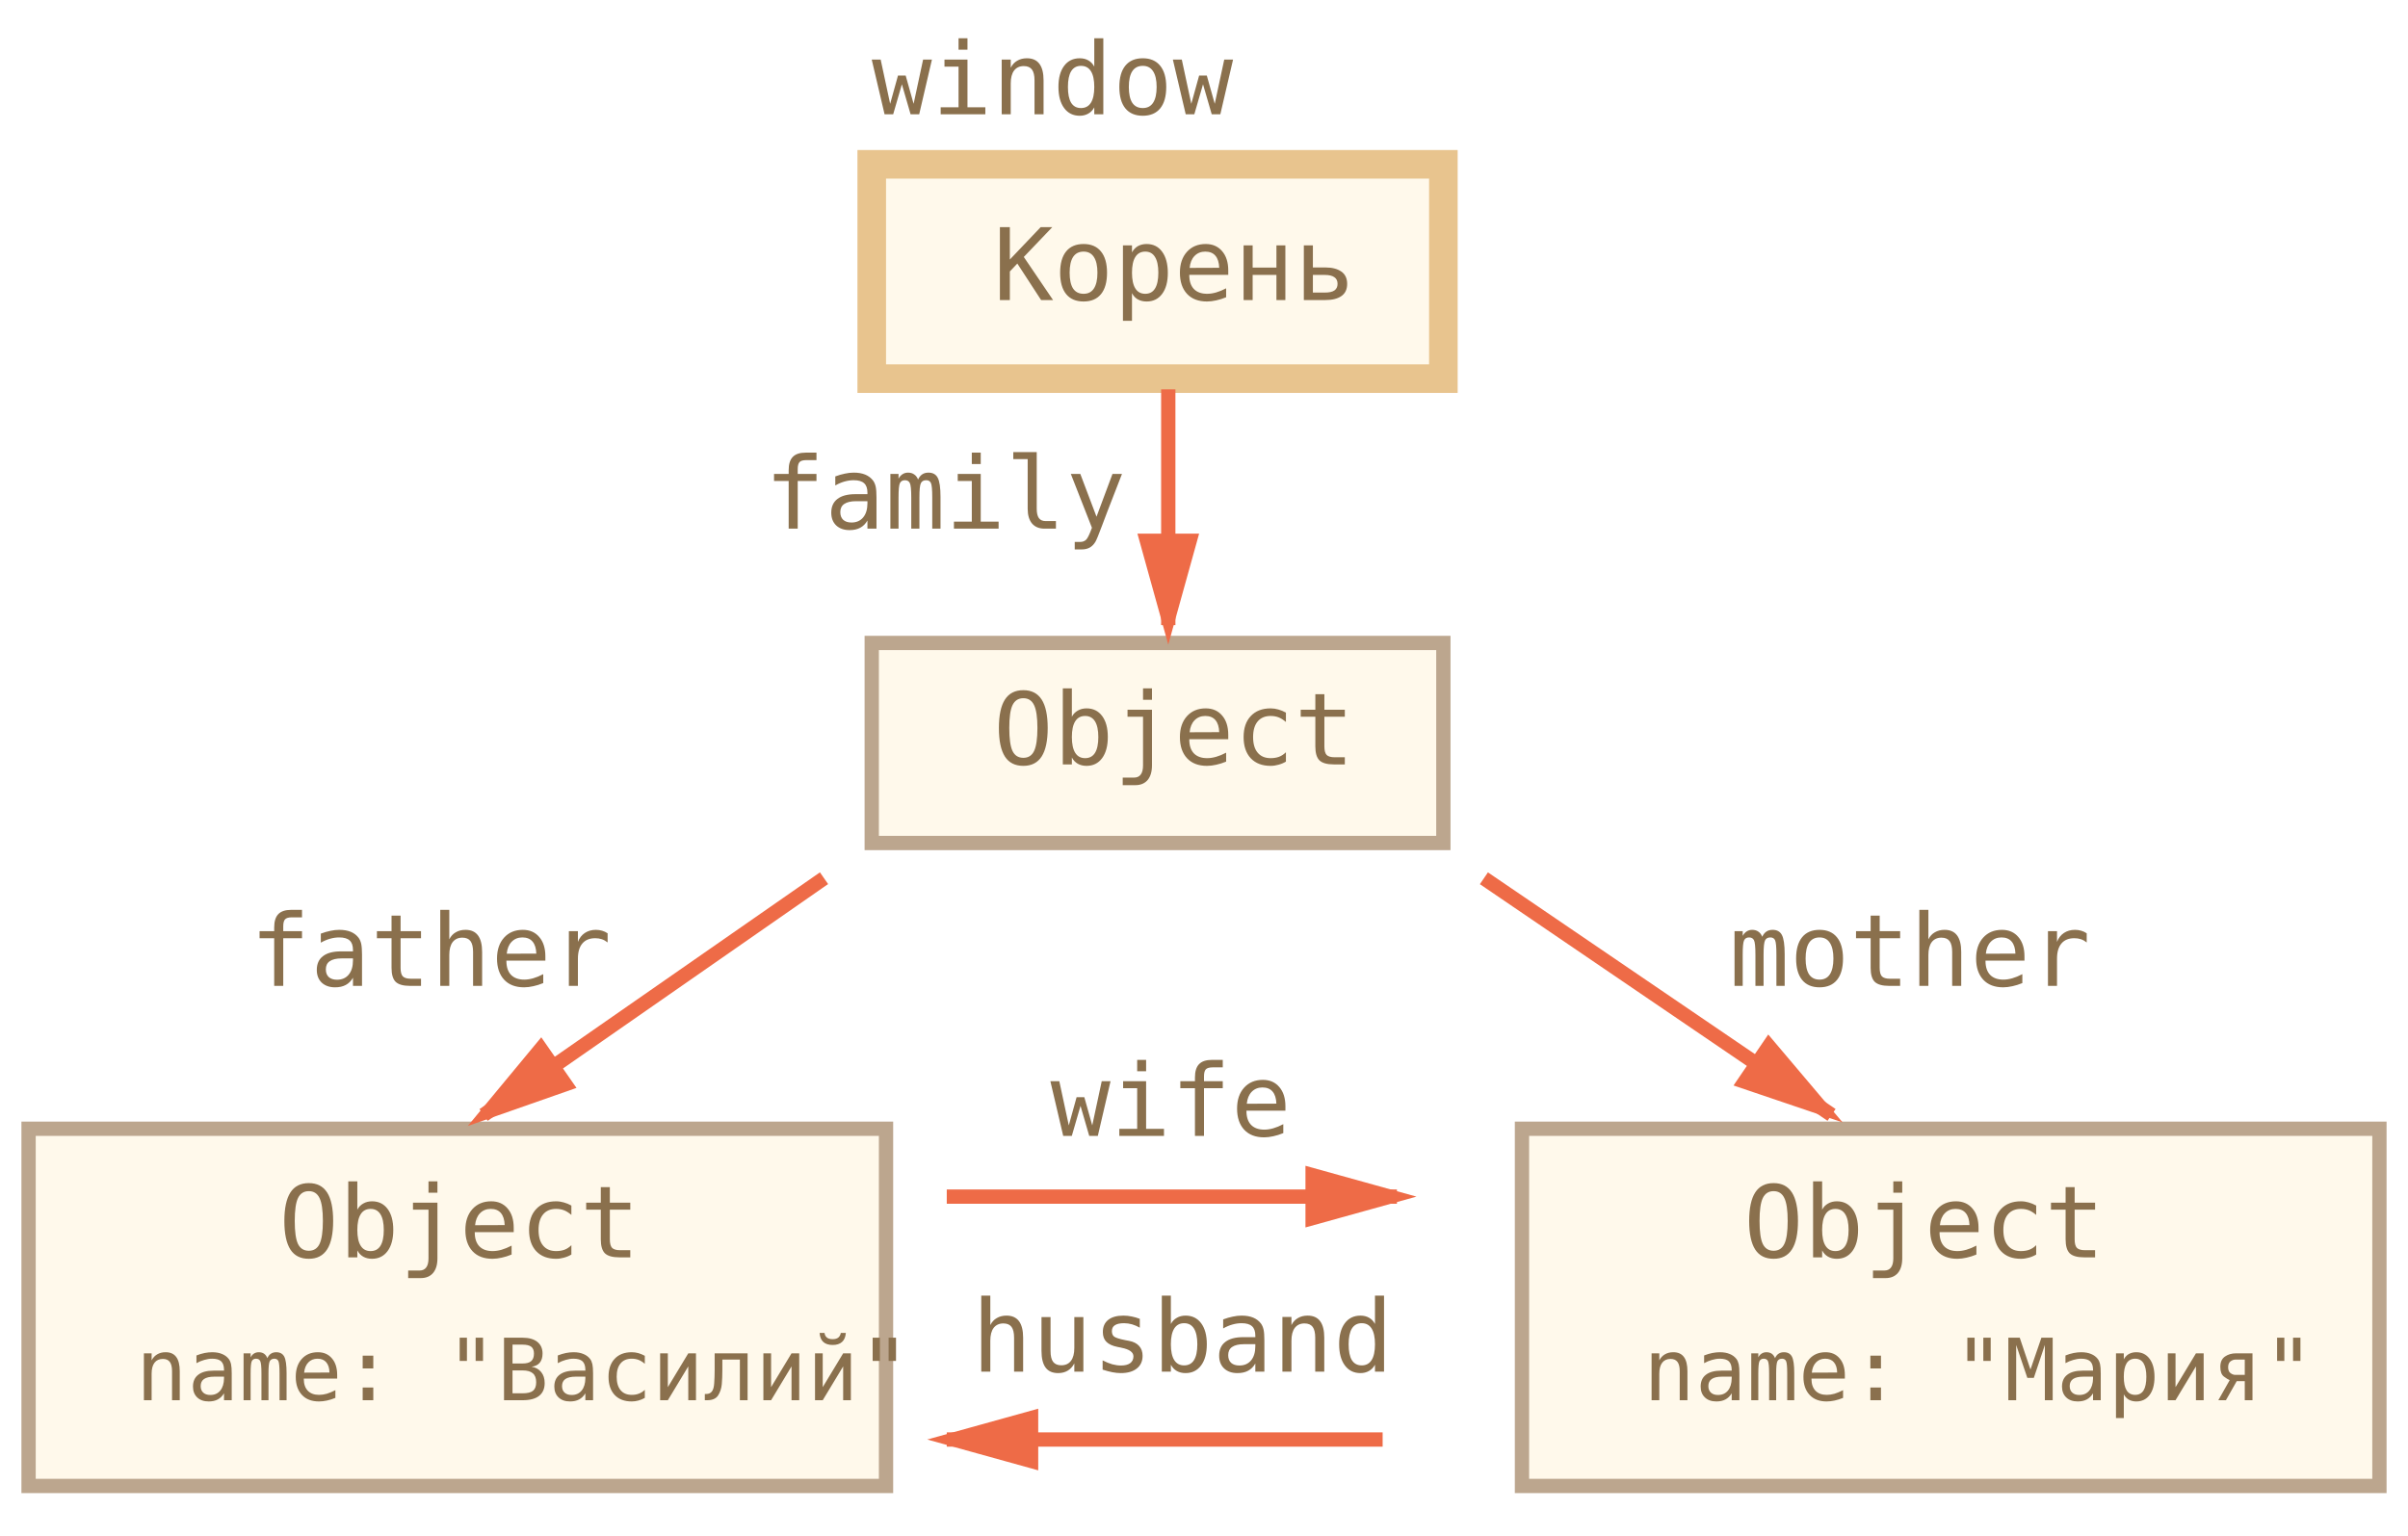
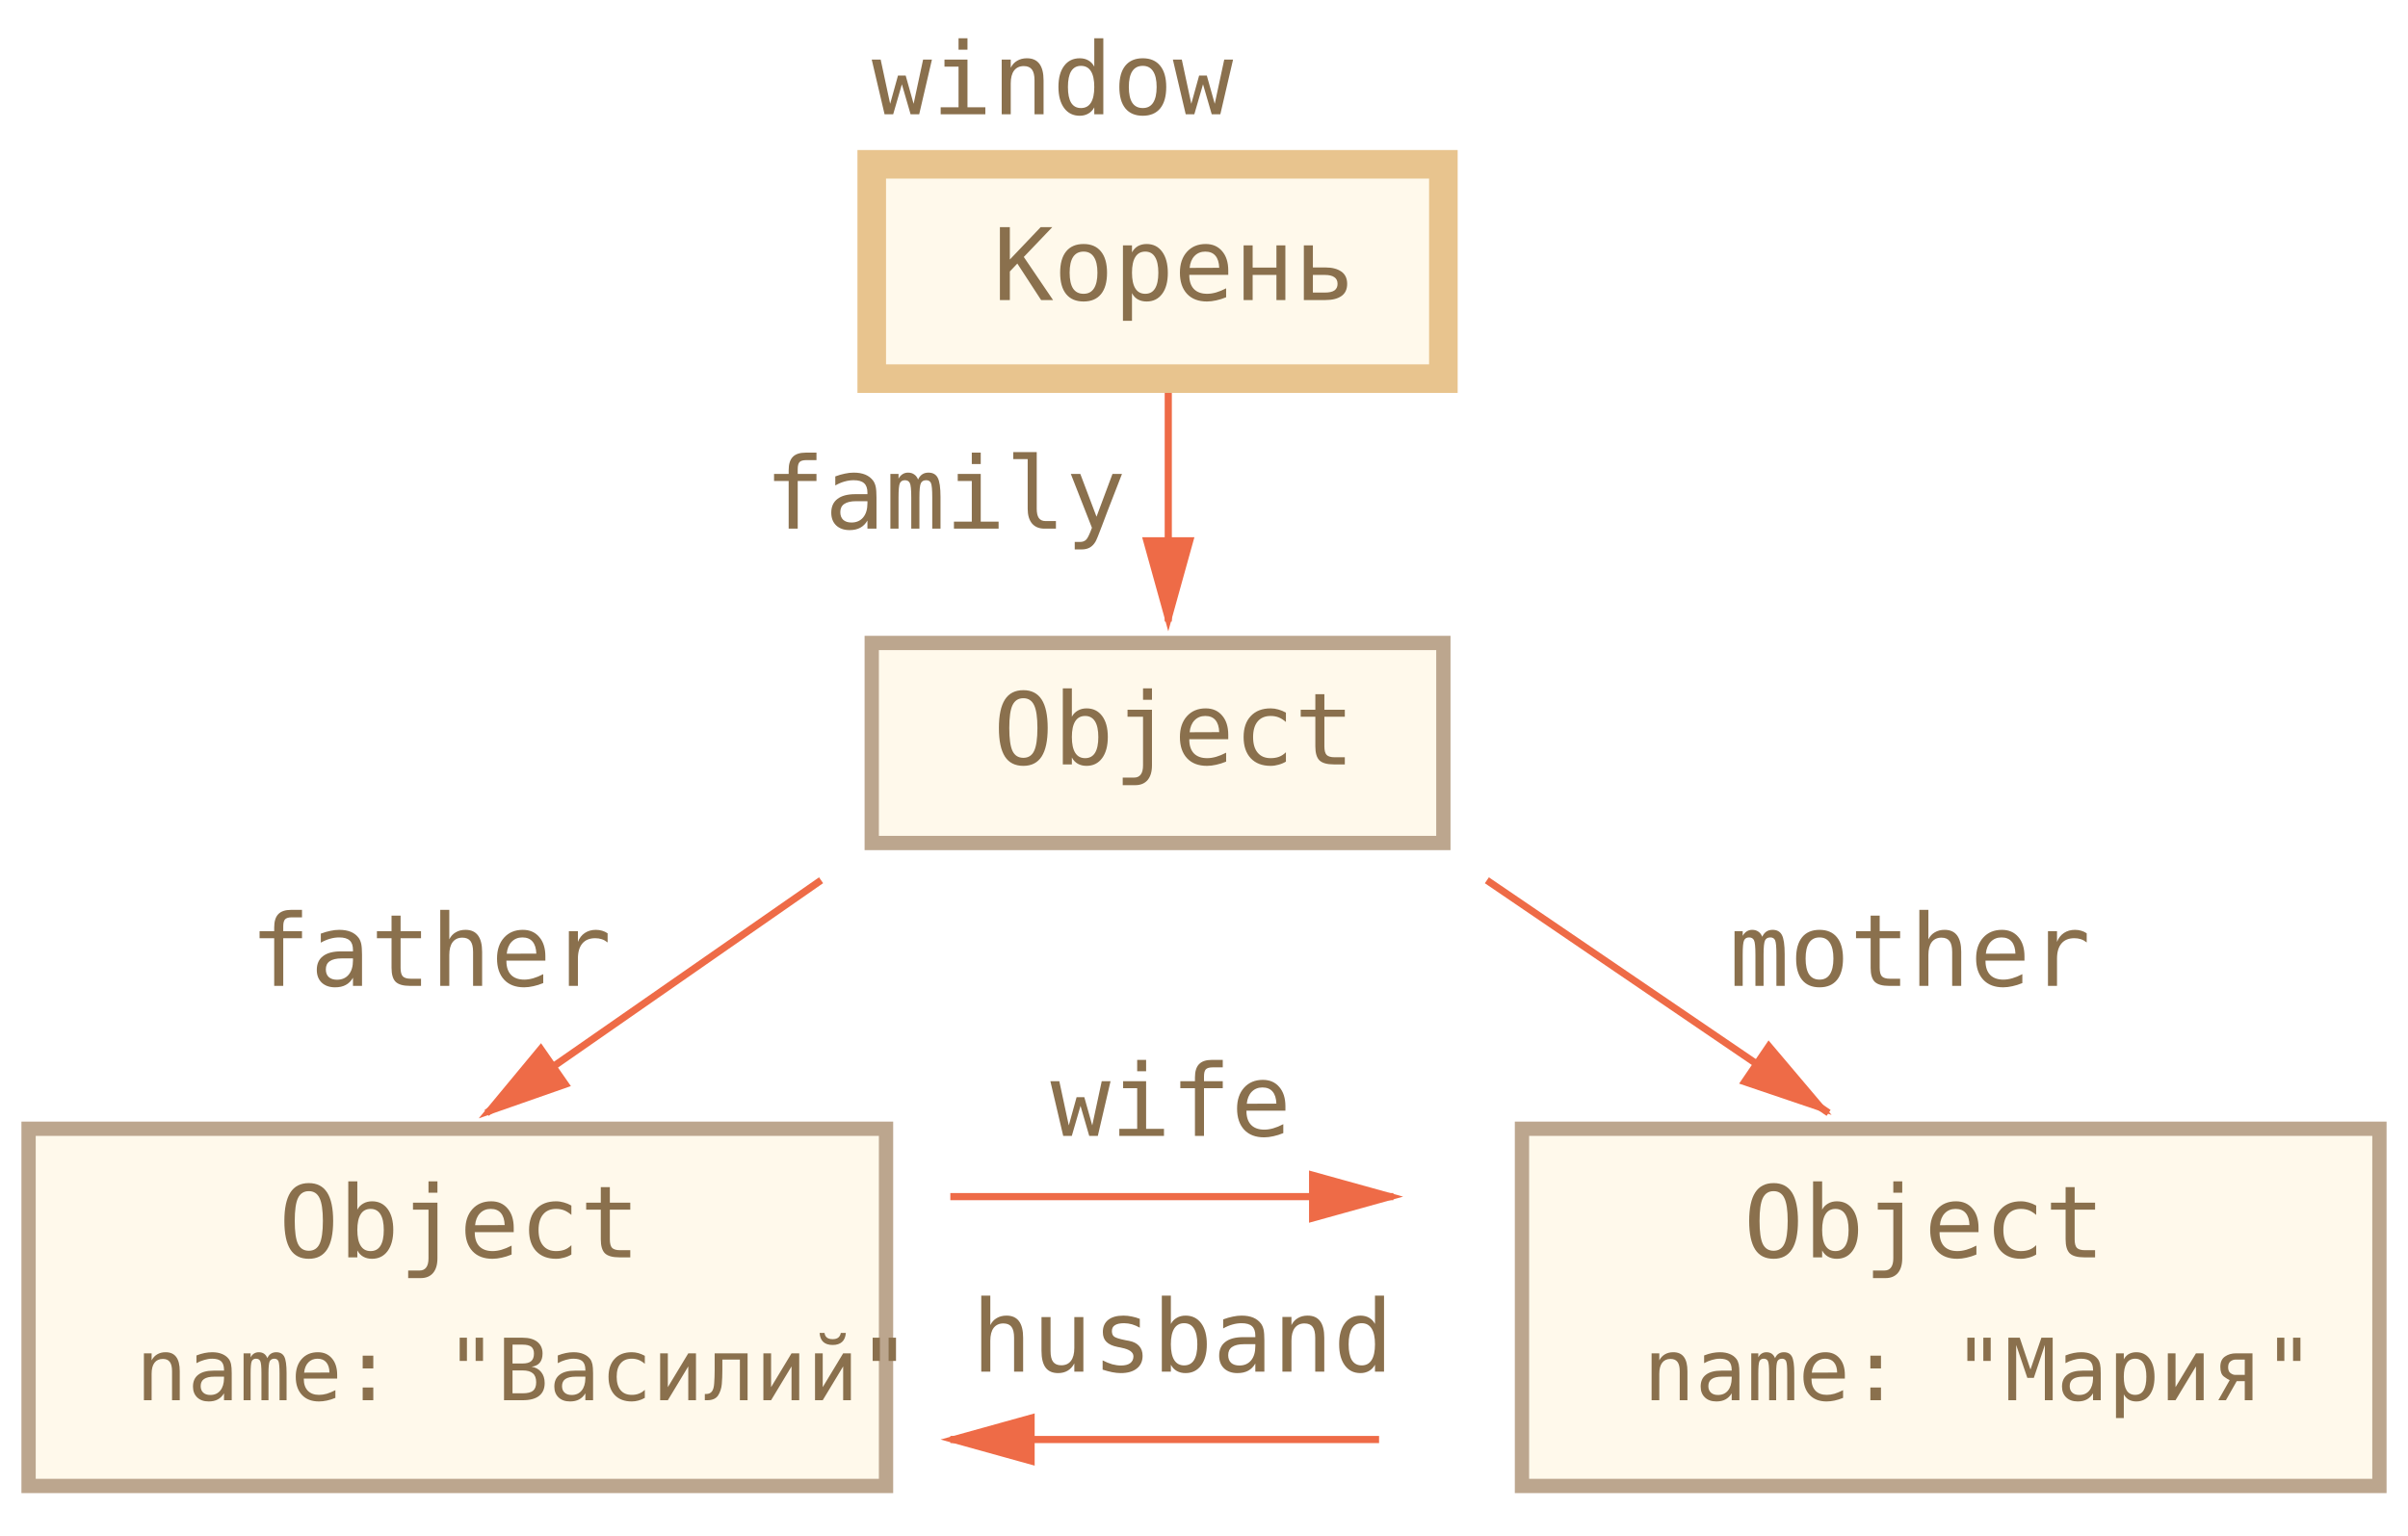
<svg xmlns="http://www.w3.org/2000/svg" width="337px" height="215px" viewBox="0 0 337 215" version="1.1">
  <defs />
  <g id="combined" stroke="none" stroke-width="1" fill="none" fill-rule="evenodd">
    <g id="family.svg">
-       <path d="M192.5,201.5 L133.5,201.5" id="Line" stroke="#EE6B47" stroke-width="2" stroke-linecap="square" fill="#EE6B47" />
-       <path id="Line-decoration-1" d="M133.5,201.5 C137.28,202.55 140.52,203.45 144.3,204.5 C144.3,202.4 144.3,200.6 144.3,198.5 C140.52,199.55 137.28,200.45 133.5,201.5 C133.5,201.5 133.5,201.5 133.5,201.5 Z" stroke="#EE6B47" stroke-width="2" stroke-linecap="square" fill="#EE6B47" />
+       <path d="M192.5,201.5 L133.5,201.5" id="Line" stroke="#EE6B47" stroke-linecap="square" fill="#EE6B47" />
+       <path id="Line-decoration-1" d="M133.5,201.5 C137.28,202.55 140.52,203.45 144.3,204.5 C144.3,202.4 144.3,200.6 144.3,198.5 C140.52,199.55 137.28,200.45 133.5,201.5 C133.5,201.5 133.5,201.5 133.5,201.5 Z" stroke="#EE6B47" stroke-linecap="square" fill="#EE6B47" />
      <rect id="Rectangle-1" stroke="#E8C48E" stroke-width="4" fill="#FFF9EB" x="122" y="23" width="80" height="30" />
      <text id="window" font-family="Consolas" font-size="14" font-weight="normal" fill="#8A704D">
        <tspan x="122" y="16">window</tspan>
      </text>
      <text id="Корень" font-family="Consolas" font-size="14" font-weight="normal" fill="#8A704D">
        <tspan x="139" y="42">Корень</tspan>
      </text>
      <rect id="Rectangle-2" stroke="#BCA68E" stroke-width="2" fill="#FFF9EB" x="122" y="90" width="80" height="28" />
      <text id="Object" font-family="Consolas" font-size="14" font-weight="normal" fill="#8A704D">
        <tspan x="139" y="107">Object</tspan>
      </text>
      <rect id="Rectangle-3" stroke="#BCA68E" stroke-width="2" fill="#FFF9EB" x="4" y="158" width="120" height="50" />
      <text id="Object-2" font-family="Consolas" font-size="14" font-weight="normal" fill="#8A704D">
        <tspan x="39" y="176">Object</tspan>
      </text>
      <text id="father" font-family="Consolas" font-size="14" font-weight="normal" fill="#8A704D">
        <tspan x="35" y="138">father</tspan>
      </text>
      <text id="wife" font-family="Consolas" font-size="14" font-weight="normal" fill="#8A704D">
        <tspan x="147" y="159">wife</tspan>
      </text>
      <text id="family" font-family="Consolas" font-size="14" font-weight="normal" fill="#8A704D">
        <tspan x="107" y="74">family</tspan>
      </text>
      <text id="name:-&quot;Василий&quot;" font-family="Consolas" font-size="12" font-weight="normal" fill="#8A704D">
        <tspan x="19" y="196">name: "Василий"</tspan>
      </text>
      <rect id="Rectangle-4" stroke="#BCA68E" stroke-width="2" fill="#FFF9EB" x="213" y="158" width="120" height="50" />
      <text id="name:-&quot;Мария&quot;" font-family="Consolas" font-size="12" font-weight="normal" fill="#8A704D">
        <tspan x="230" y="196">name: "Мария"</tspan>
      </text>
      <text id="mother" font-family="Consolas" font-size="14" font-weight="normal" fill="#8A704D">
        <tspan x="242" y="138">mother</tspan>
      </text>
      <text id="Object-3" font-family="Consolas" font-size="14" font-weight="normal" fill="#8A704D">
        <tspan x="244" y="176">Object</tspan>
      </text>
-       <path d="M163.5,55.5 L163.5,86.5" id="Line" stroke="#EE6B47" stroke-width="2" stroke-linecap="square" fill="#EE6B47" />
-       <path id="Line-decoration-1" d="M163.5,86.5 C164.55,82.72 165.45,79.48 166.5,75.7 C164.4,75.7 162.6,75.7 160.5,75.7 C161.55,79.48 162.45,82.72 163.5,86.5 C163.5,86.5 163.5,86.5 163.5,86.5 Z" stroke="#EE6B47" stroke-width="2" stroke-linecap="square" fill="#EE6B47" />
-       <path d="M114.5,123.5 L68.5,155.5" id="Line-2" stroke="#EE6B47" stroke-width="2" stroke-linecap="square" fill="#EE6B47" />
-       <path id="Line-2-decoration-1" d="M68.529,155.48 C72.232,154.183 75.406,153.072 79.108,151.775 C77.909,150.051 76.881,148.573 75.682,146.849 C73.178,149.87 71.033,152.459 68.529,155.48 C68.529,155.48 68.529,155.48 68.529,155.48 Z" stroke="#EE6B47" stroke-width="2" stroke-linecap="square" fill="#EE6B47" />
-       <path d="M133.5,167.5 L194.5,167.5" id="Line" stroke="#EE6B47" stroke-width="2" stroke-linecap="square" fill="#EE6B47" />
-       <path id="Line-decoration-1" d="M194.5,167.5 C190.72,166.45 187.48,165.55 183.7,164.5 C183.7,166.6 183.7,168.4 183.7,170.5 C187.48,169.45 190.72,168.55 194.5,167.5 C194.5,167.5 194.5,167.5 194.5,167.5 Z" stroke="#EE6B47" stroke-width="2" stroke-linecap="square" fill="#EE6B47" />
+       <path d="M163.5,55.5 L163.5,86.5" id="Line" stroke="#EE6B47" stroke-linecap="square" fill="#EE6B47" />
+       <path id="Line-decoration-1" d="M163.5,86.5 C164.55,82.72 165.45,79.48 166.5,75.7 C164.4,75.7 162.6,75.7 160.5,75.7 C161.55,79.48 162.45,82.72 163.5,86.5 C163.5,86.5 163.5,86.5 163.5,86.5 Z" stroke="#EE6B47" stroke-linecap="square" fill="#EE6B47" />
+       <path d="M114.5,123.5 L68.5,155.5" id="Line-2" stroke="#EE6B47" stroke-linecap="square" fill="#EE6B47" />
+       <path id="Line-2-decoration-1" d="M68.529,155.48 C72.232,154.183 75.406,153.072 79.108,151.775 C77.909,150.051 76.881,148.573 75.682,146.849 C73.178,149.87 71.033,152.459 68.529,155.48 C68.529,155.48 68.529,155.48 68.529,155.48 Z" stroke="#EE6B47" stroke-linecap="square" fill="#EE6B47" />
+       <path d="M133.5,167.5 L194.5,167.5" id="Line" stroke="#EE6B47" stroke-linecap="square" fill="#EE6B47" />
+       <path id="Line-decoration-1" d="M194.5,167.5 C190.72,166.45 187.48,165.55 183.7,164.5 C183.7,166.6 183.7,168.4 183.7,170.5 C187.48,169.45 190.72,168.55 194.5,167.5 C194.5,167.5 194.5,167.5 194.5,167.5 Z" stroke="#EE6B47" stroke-linecap="square" fill="#EE6B47" />
      <text id="husband" font-family="Consolas" font-size="14" font-weight="normal" fill="#8A704D">
        <tspan x="136" y="192">husband</tspan>
      </text>
-       <path d="M208.5,123.5 L255.5,155.5" id="Line" stroke="#EE6B47" stroke-width="2" stroke-linecap="square" fill="#EE6B47" />
-       <path id="Line-decoration-1" d="M254.79,155.016 C252.256,152.021 250.084,149.454 247.551,146.458 C246.369,148.194 245.356,149.682 244.174,151.418 C247.889,152.677 251.074,153.757 254.79,155.016 C254.79,155.016 254.79,155.016 254.79,155.016 Z" stroke="#EE6B47" stroke-width="2" stroke-linecap="square" fill="#EE6B47" />
+       <path d="M208.5,123.5 L255.5,155.5" id="Line" stroke="#EE6B47" stroke-linecap="square" fill="#EE6B47" />
+       <path id="Line-decoration-1" d="M254.79,155.016 C252.256,152.021 250.084,149.454 247.551,146.458 C246.369,148.194 245.356,149.682 244.174,151.418 C247.889,152.677 251.074,153.757 254.79,155.016 C254.79,155.016 254.79,155.016 254.79,155.016 Z" stroke="#EE6B47" stroke-linecap="square" fill="#EE6B47" />
    </g>
  </g>
</svg>
